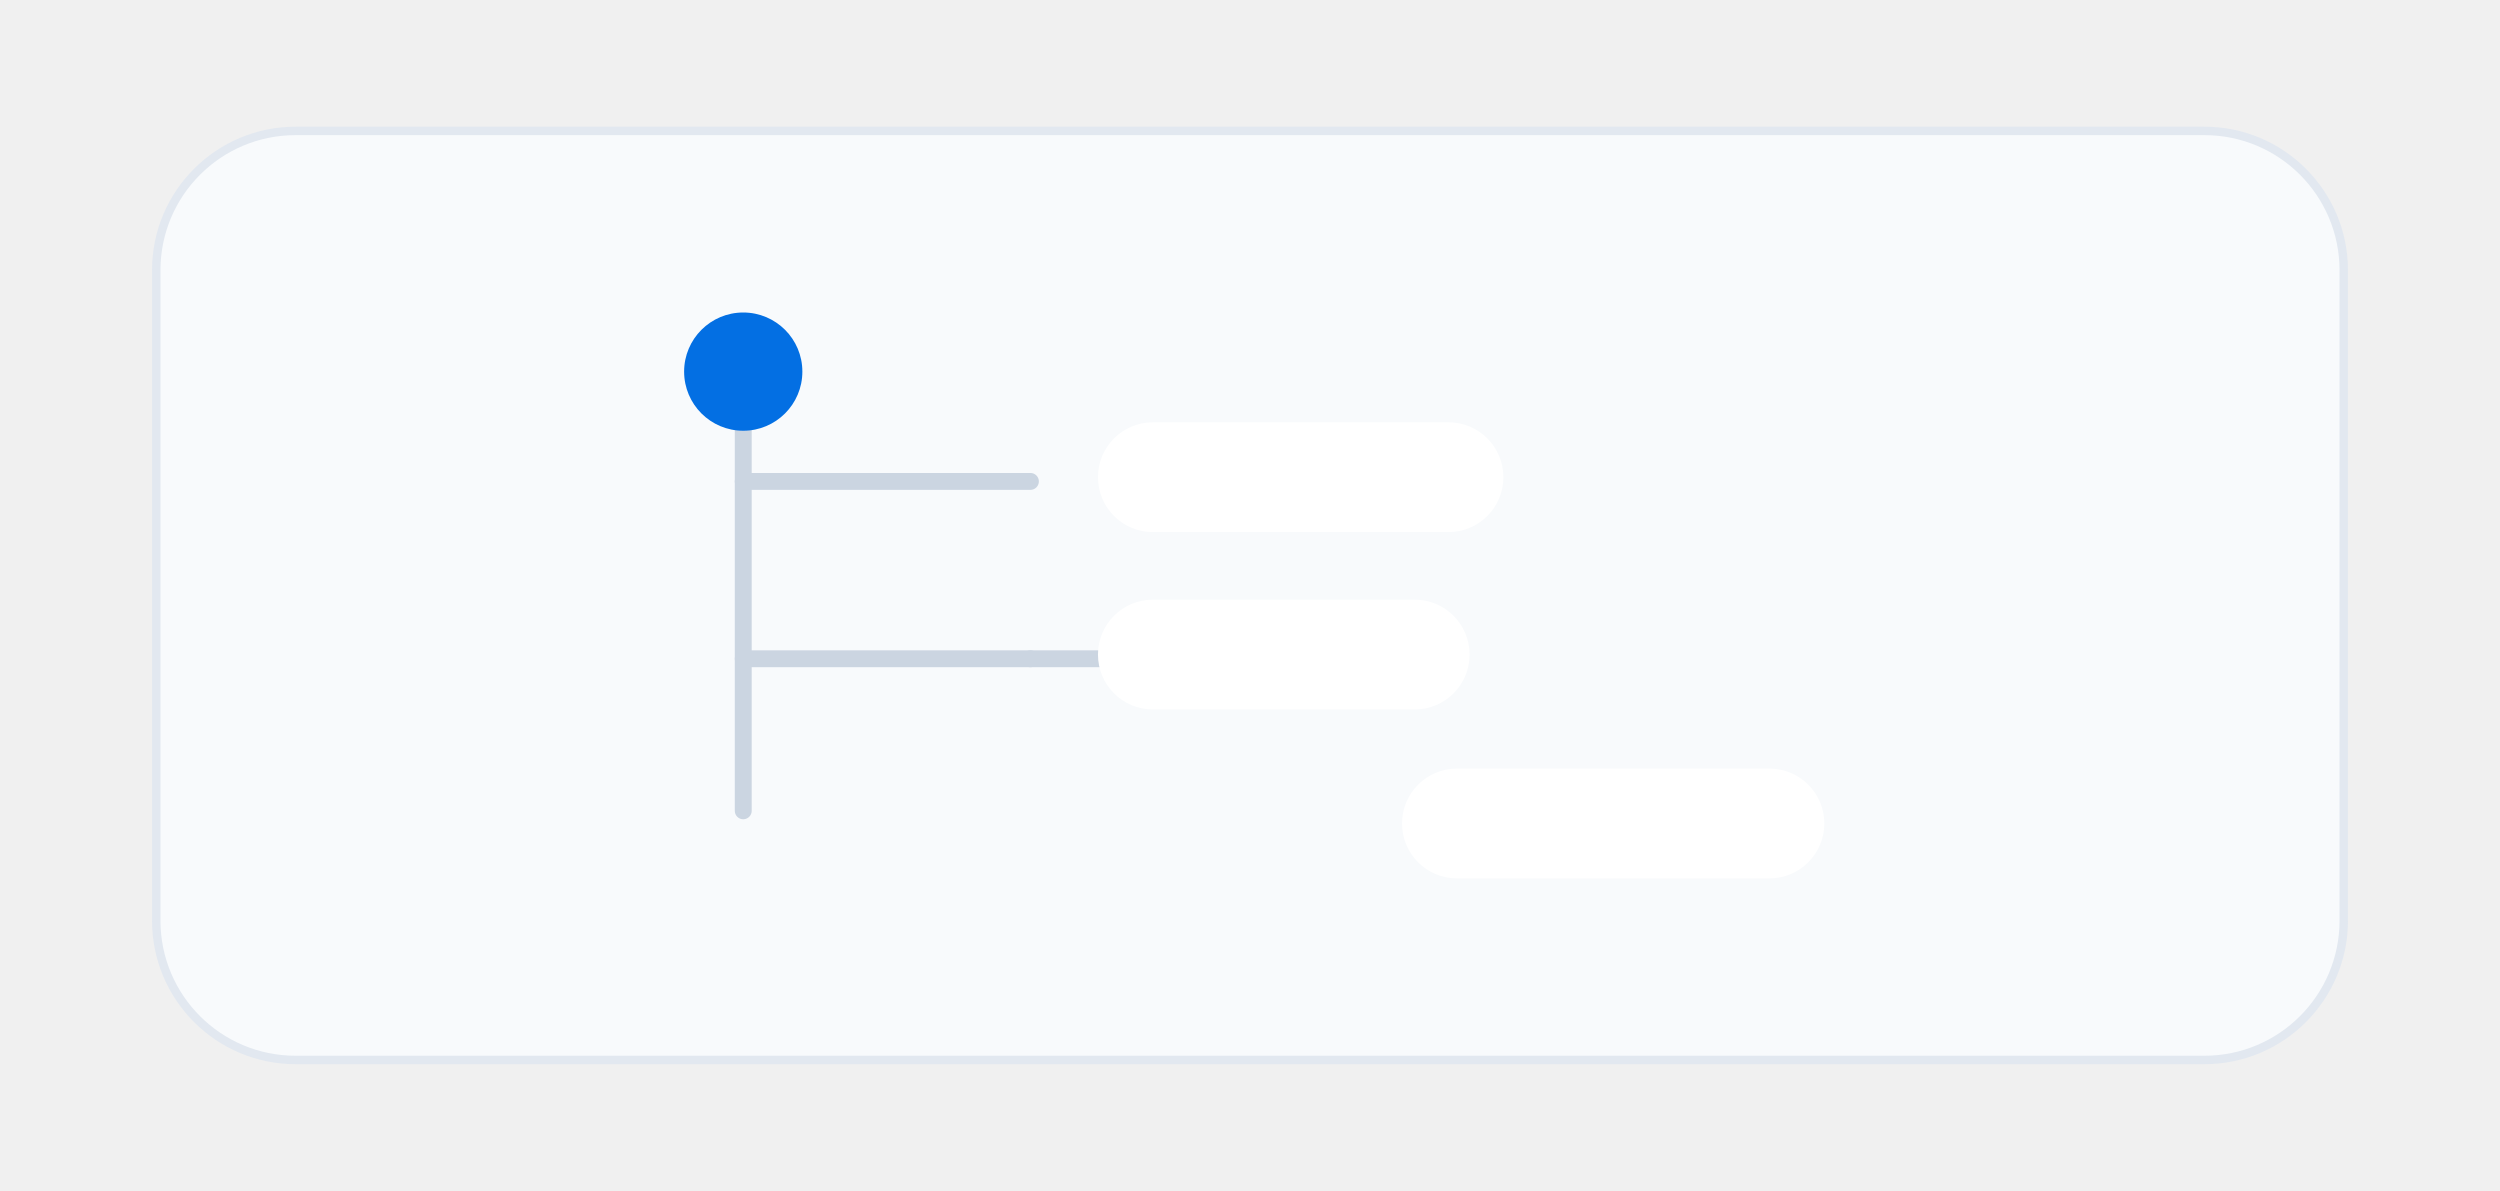
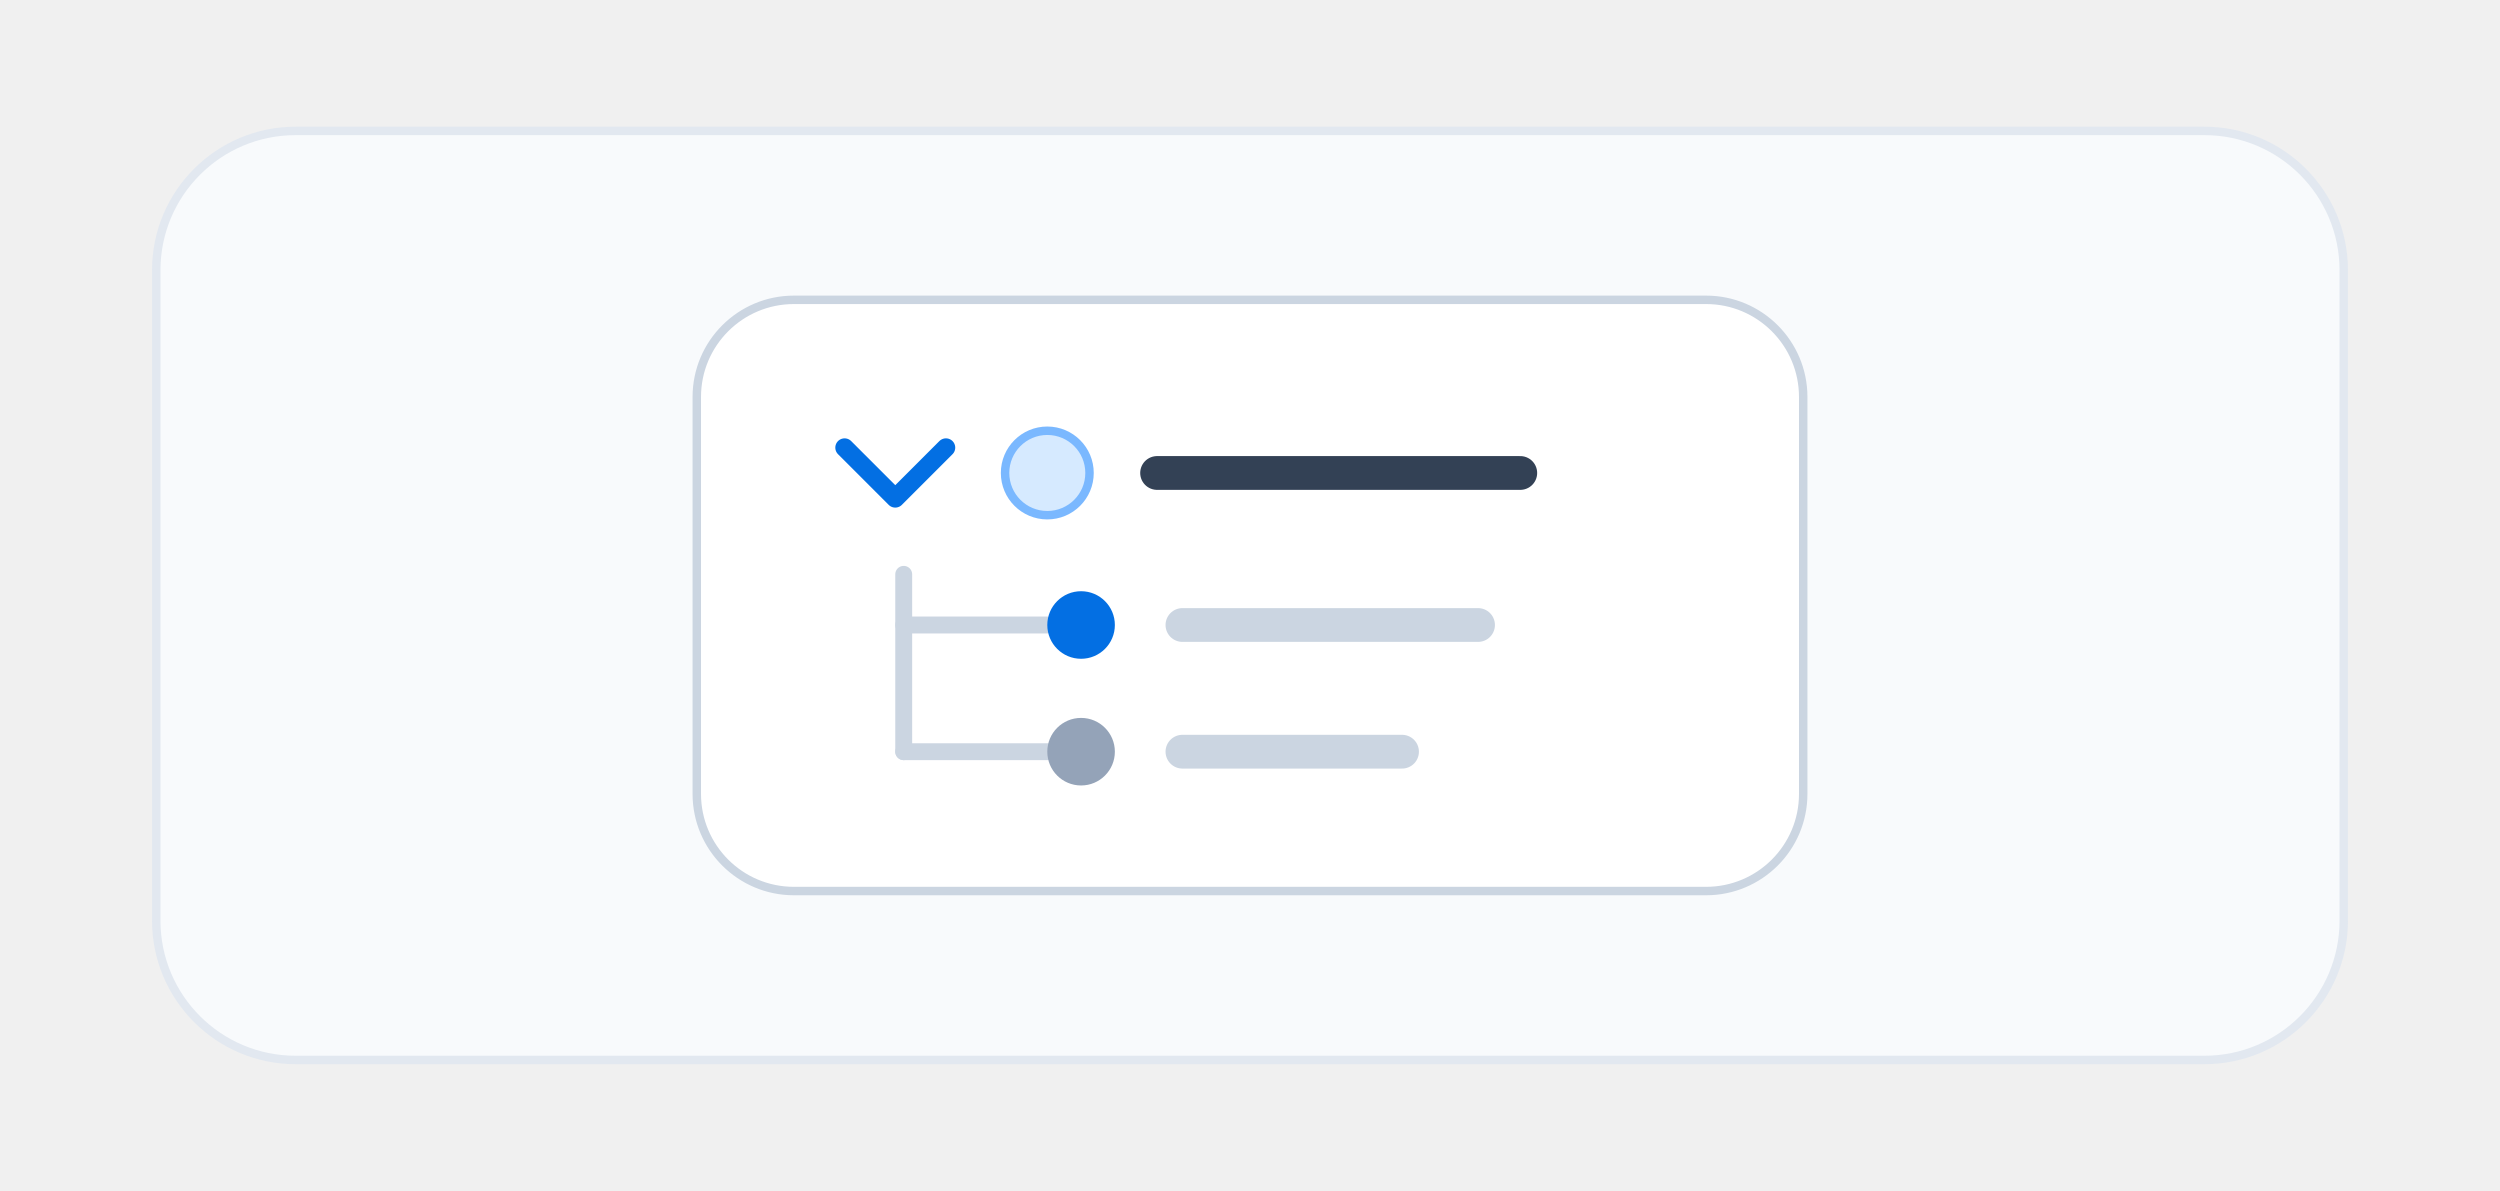
<svg xmlns="http://www.w3.org/2000/svg" width="296" height="141" viewBox="0 0 296 141" fill="none">
  <rect x="18.5" y="15.5" width="259" height="110" rx="16.5" fill="#F8FAFC" />
  <rect x="18.5" y="15.5" width="259" height="110" rx="16.5" stroke="#E2E8F0" />
-   <path d="M88 44V96" stroke="#CBD5E1" stroke-width="2" stroke-linecap="round" />
-   <path d="M88 57H122" stroke="#CBD5E1" stroke-width="2" stroke-linecap="round" />
-   <path d="M88 78H122" stroke="#CBD5E1" stroke-width="2" stroke-linecap="round" />
-   <path d="M122 78H158" stroke="#CBD5E1" stroke-width="2" stroke-linecap="round" />
-   <circle cx="88" cy="44" r="7" fill="#036FE3" />
-   <rect x="130" y="50" width="48" height="13" rx="6.5" fill="#FFFFFF" />
-   <rect x="130" y="71" width="44" height="13" rx="6.5" fill="#FFFFFF" />
-   <rect x="166" y="91" width="50" height="13" rx="6.5" fill="#FFFFFF" />
+   <rect x="82.5" y="35.5" width="131" height="70" rx="11.5" fill="#FFFFFF" stroke="#CBD5E1" />
+   <path d="M100 53L106 59L112 53" stroke="#036FE3" stroke-width="2.2" stroke-linecap="round" stroke-linejoin="round" />
+   <circle cx="124" cy="56" r="5" fill="#D6EAFF" stroke="#7AB8FF" />
+   <path d="M137 56H180" stroke="#334155" stroke-width="4" stroke-linecap="round" />
+   <path d="M107 68V89" stroke="#CBD5E1" stroke-width="2" stroke-linecap="round" />
+   <path d="M107 74H124" stroke="#CBD5E1" stroke-width="2" stroke-linecap="round" />
+   <path d="M107 89H124" stroke="#CBD5E1" stroke-width="2" stroke-linecap="round" />
+   <circle cx="128" cy="74" r="4" fill="#036FE3" />
+   <path d="M140 74H175" stroke="#CBD5E1" stroke-width="4" stroke-linecap="round" />
+   <circle cx="128" cy="89" r="4" fill="#94A3B8" />
+   <path d="M140 89H166" stroke="#CBD5E1" stroke-width="4" stroke-linecap="round" />
</svg>
